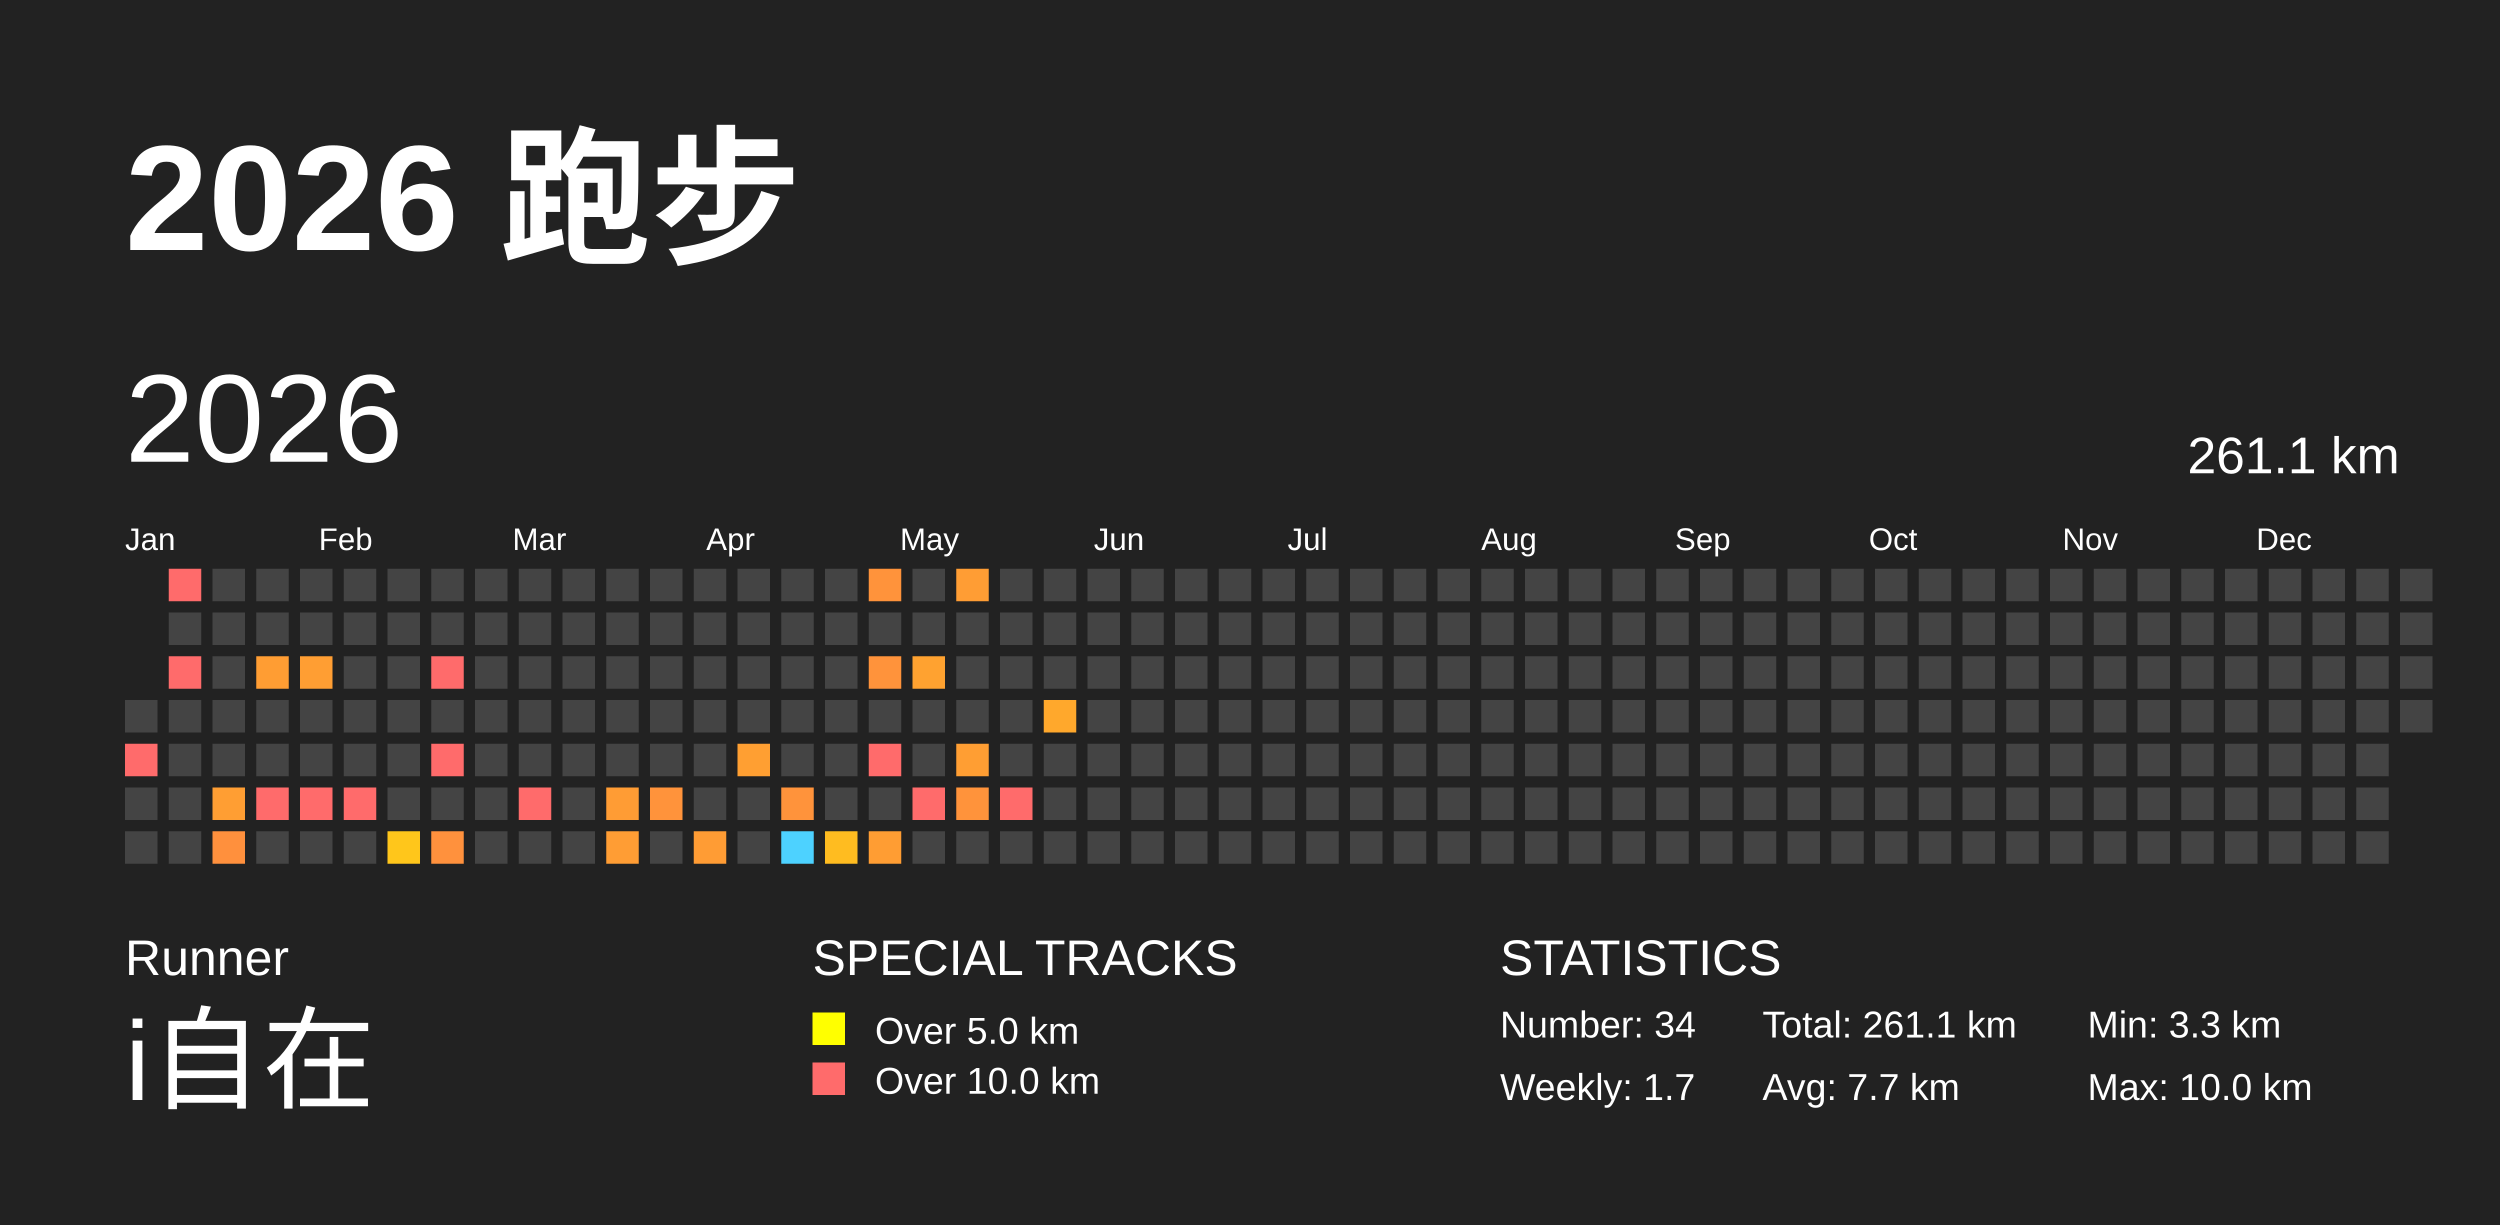
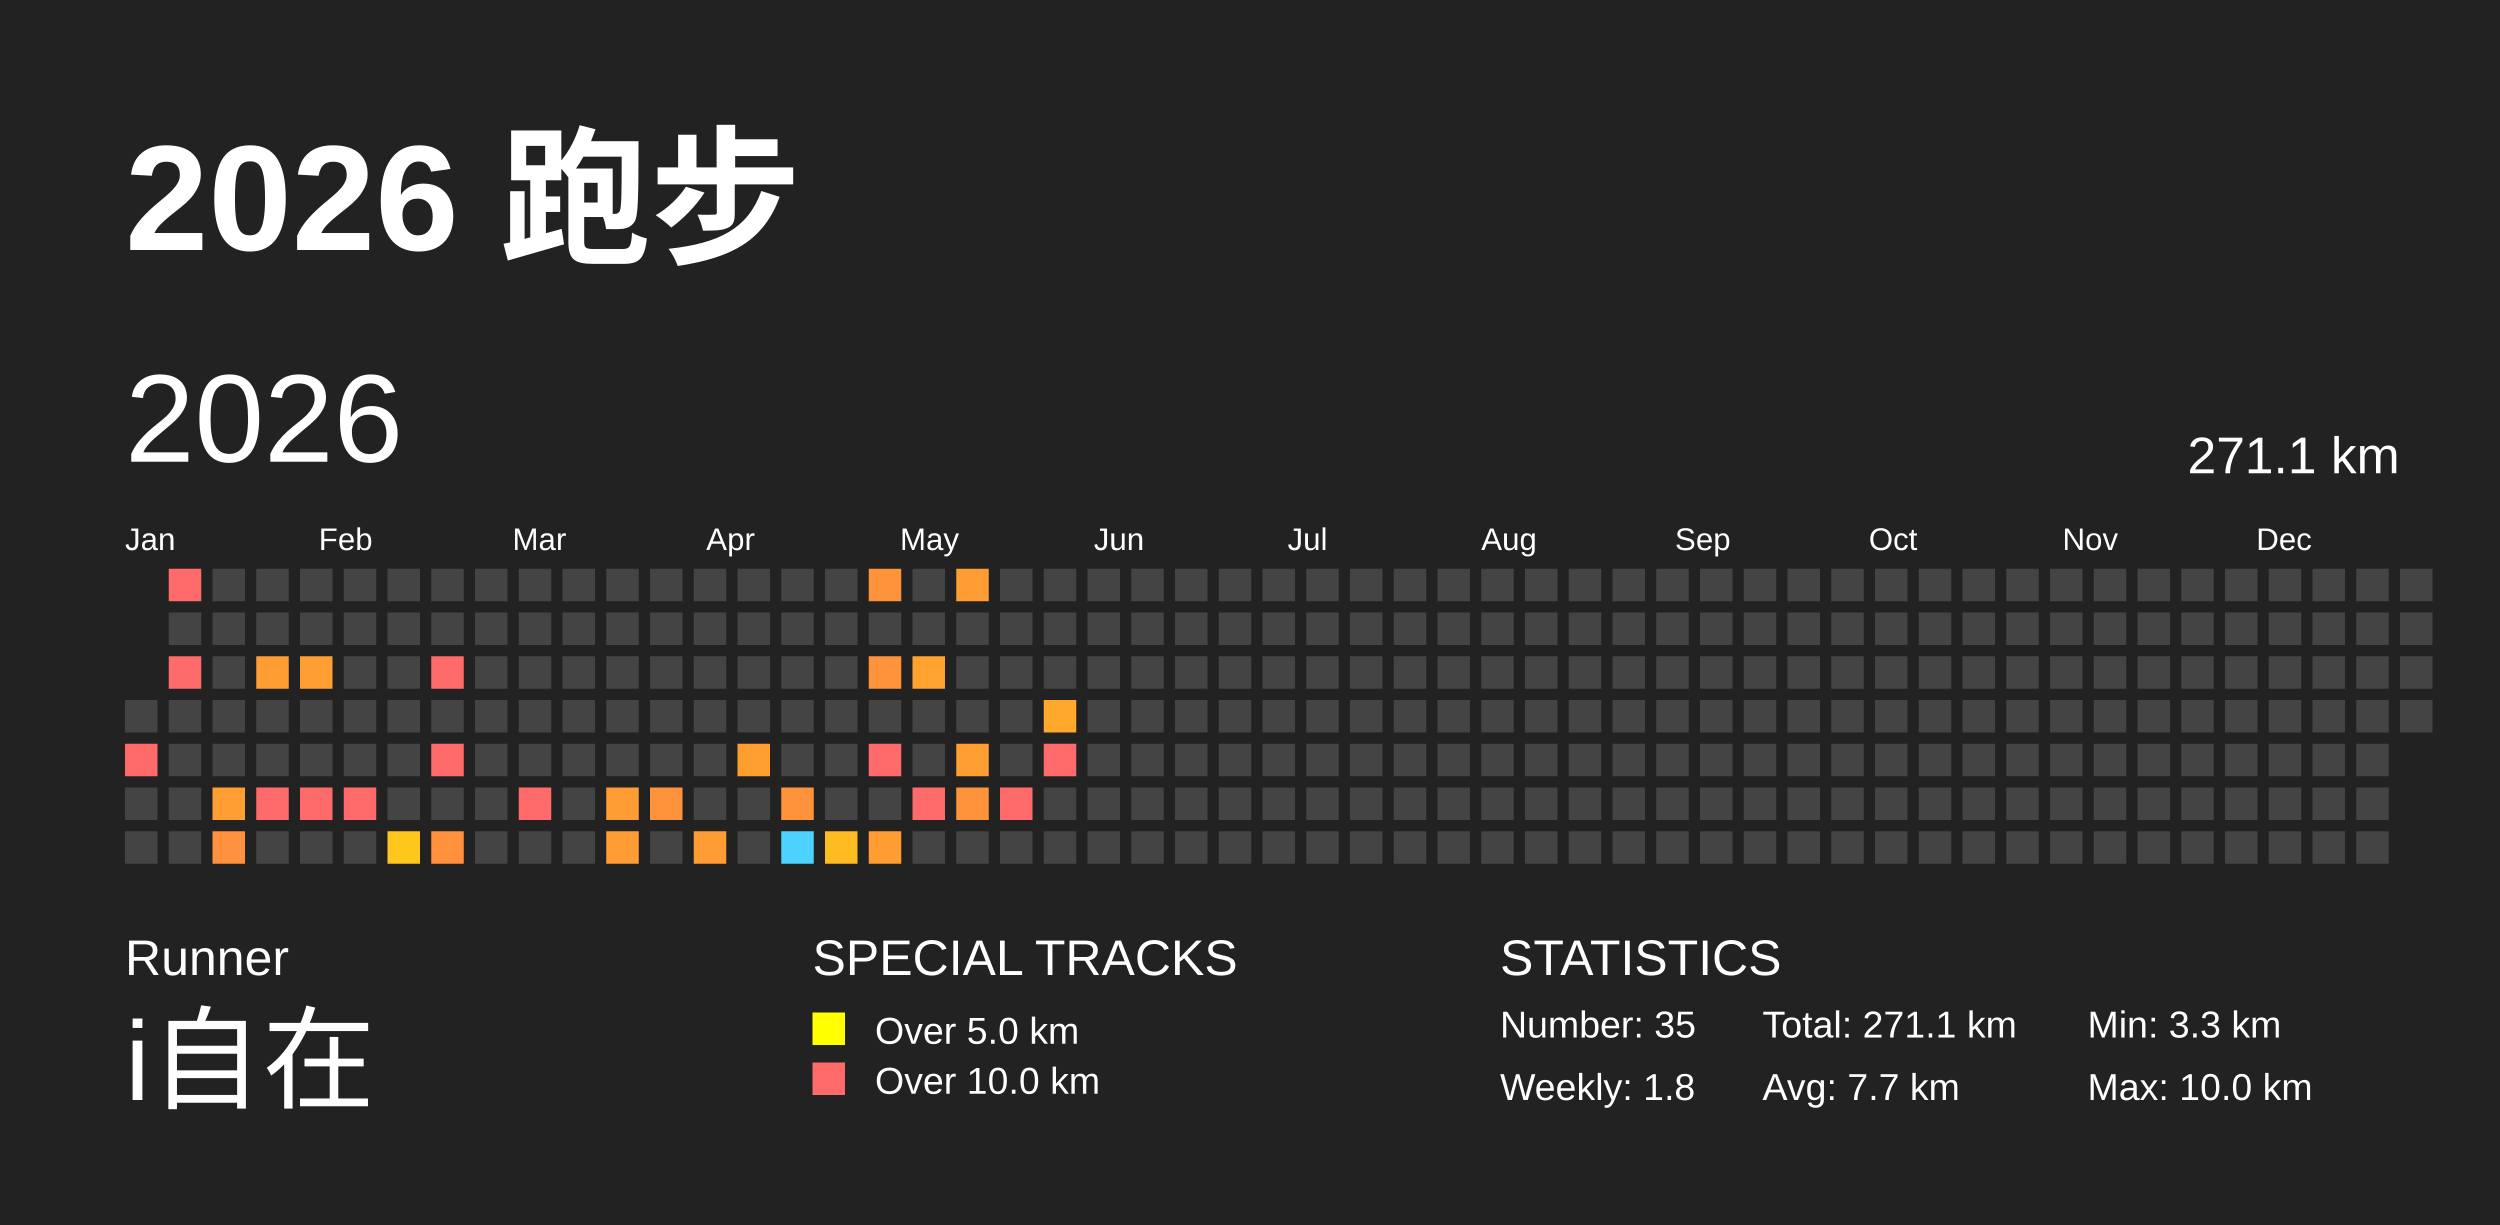
<svg xmlns="http://www.w3.org/2000/svg" baseProfile="full" height="98mm" version="1.1" viewBox="0,0,200,98" width="200mm">
  <defs />
  <rect fill="#222222" height="98" width="200" x="0" y="0" />
  <text fill="#FFFFFF" style="font-size:12px; font-family:Arial; font-weight:bold;" x="10" y="20">2026 跑步</text>
  <text fill="#FFFFFF" style="font-size:4px; font-family:Arial" x="10" y="78">Runner</text>
  <text fill="#FFFFFF" style="font-size:9px; font-family:Arial" x="10" y="88">i自在</text>
  <text fill="#FFFFFF" style="font-size:4px; font-family:Arial" x="65" y="78">SPECIAL TRACKS</text>
  <rect fill="#FFFF00" height="2.6" width="2.6" x="65" y="81" />
  <text fill="#FFFFFF" style="font-size:3px; font-family:Arial" x="70" y="83.5">Over 5.0 km</text>
  <rect fill="#FF6B6B" height="2.6" width="2.6" x="65" y="85" />
  <text fill="#FFFFFF" style="font-size:3px; font-family:Arial" x="70" y="87.5">Over 10.0 km</text>
  <text fill="#FFFFFF" style="font-size:4px; font-family:Arial" x="120" y="78">STATISTICS</text>
-   <text fill="#FFFFFF" style="font-size:3px; font-family:Arial" x="120" y="83">Number: 34</text>
-   <text fill="#FFFFFF" style="font-size:3px; font-family:Arial" x="120" y="88">Weekly: 1.7</text>
-   <text fill="#FFFFFF" style="font-size:3px; font-family:Arial" x="141" y="83">Total: 261.1 km</text>
+   <text fill="#FFFFFF" style="font-size:3px; font-family:Arial" x="120" y="83">Number: 35</text>
+   <text fill="#FFFFFF" style="font-size:3px; font-family:Arial" x="120" y="88">Weekly: 1.8</text>
+   <text fill="#FFFFFF" style="font-size:3px; font-family:Arial" x="141" y="83">Total: 271.1 km</text>
  <text fill="#FFFFFF" style="font-size:3px; font-family:Arial" x="141" y="88">Avg: 7.7 km</text>
  <text fill="#FFFFFF" style="font-size:3px; font-family:Arial" x="167" y="83">Min: 3.3 km</text>
  <text fill="#FFFFFF" style="font-size:3px; font-family:Arial" x="167" y="88">Max: 10.0 km</text>
  <text dominant-baseline="hanging" fill="#FFFFFF" style="font-size:10.0px; font-family:Arial;" x="10" y="30">2026</text>
-   <text dominant-baseline="hanging" fill="#FFFFFF" style="font-size:4.125px; font-family:Arial;" x="175" y="35">261.1 km</text>
+   <text dominant-baseline="hanging" fill="#FFFFFF" style="font-size:4.125px; font-family:Arial;" x="175" y="35">271.1 km</text>
  <text fill="#FFFFFF" style="font-size:2.5px; font-family:Arial" x="10.0" y="44">Jan</text>
  <text fill="#FFFFFF" style="font-size:2.5px; font-family:Arial" x="25.5" y="44">Feb</text>
  <text fill="#FFFFFF" style="font-size:2.5px; font-family:Arial" x="41.0" y="44">Mar</text>
  <text fill="#FFFFFF" style="font-size:2.5px; font-family:Arial" x="56.5" y="44">Apr</text>
  <text fill="#FFFFFF" style="font-size:2.5px; font-family:Arial" x="72.0" y="44">May</text>
  <text fill="#FFFFFF" style="font-size:2.5px; font-family:Arial" x="87.5" y="44">Jun</text>
  <text fill="#FFFFFF" style="font-size:2.5px; font-family:Arial" x="103.0" y="44">Jul</text>
  <text fill="#FFFFFF" style="font-size:2.5px; font-family:Arial" x="118.5" y="44">Aug</text>
  <text fill="#FFFFFF" style="font-size:2.5px; font-family:Arial" x="134.0" y="44">Sep</text>
  <text fill="#FFFFFF" style="font-size:2.5px; font-family:Arial" x="149.5" y="44">Oct</text>
  <text fill="#FFFFFF" style="font-size:2.5px; font-family:Arial" x="165.0" y="44">Nov</text>
  <text fill="#FFFFFF" style="font-size:2.5px; font-family:Arial" x="180.5" y="44">Dec</text>
  <rect fill="#444444" height="2.6" width="2.6" x="10.0" y="56.0" />
  <rect fill="#FF6B6B" height="2.6" width="2.6" x="10.0" y="59.5" />
  <rect fill="#444444" height="2.6" width="2.6" x="10.0" y="63.0" />
  <rect fill="#444444" height="2.6" width="2.6" x="10.0" y="66.5" />
  <rect fill="#FF6B6B" height="2.6" width="2.6" x="13.5" y="45.5" />
  <rect fill="#444444" height="2.6" width="2.6" x="13.5" y="49.0" />
  <rect fill="#FF6B6B" height="2.6" width="2.6" x="13.5" y="52.5" />
  <rect fill="#444444" height="2.6" width="2.6" x="13.5" y="56.0" />
  <rect fill="#444444" height="2.6" width="2.6" x="13.5" y="59.5" />
  <rect fill="#444444" height="2.6" width="2.6" x="13.5" y="63.0" />
  <rect fill="#444444" height="2.6" width="2.6" x="13.5" y="66.5" />
  <rect fill="#444444" height="2.6" width="2.6" x="17.0" y="45.5" />
  <rect fill="#444444" height="2.6" width="2.6" x="17.0" y="49.0" />
  <rect fill="#444444" height="2.6" width="2.6" x="17.0" y="52.5" />
  <rect fill="#444444" height="2.6" width="2.6" x="17.0" y="56.0" />
  <rect fill="#444444" height="2.6" width="2.6" x="17.0" y="59.5" />
  <rect fill="#ff9e33" height="2.6" width="2.6" x="17.0" y="63.0" />
  <rect fill="#ff903d" height="2.6" width="2.6" x="17.0" y="66.5" />
  <rect fill="#444444" height="2.6" width="2.6" x="20.5" y="45.5" />
  <rect fill="#444444" height="2.6" width="2.6" x="20.5" y="49.0" />
  <rect fill="#ff9d33" height="2.6" width="2.6" x="20.5" y="52.5" />
  <rect fill="#444444" height="2.6" width="2.6" x="20.5" y="56.0" />
  <rect fill="#444444" height="2.6" width="2.6" x="20.5" y="59.5" />
  <rect fill="#FF6B6B" height="2.6" width="2.6" x="20.5" y="63.0" />
  <rect fill="#444444" height="2.6" width="2.6" x="20.5" y="66.5" />
  <rect fill="#444444" height="2.6" width="2.6" x="24.0" y="45.5" />
  <rect fill="#444444" height="2.6" width="2.6" x="24.0" y="49.0" />
  <rect fill="#ff9e33" height="2.6" width="2.6" x="24.0" y="52.5" />
  <rect fill="#444444" height="2.6" width="2.6" x="24.0" y="56.0" />
  <rect fill="#444444" height="2.6" width="2.6" x="24.0" y="59.5" />
  <rect fill="#FF6B6B" height="2.6" width="2.6" x="24.0" y="63.0" />
  <rect fill="#444444" height="2.6" width="2.6" x="24.0" y="66.5" />
  <rect fill="#444444" height="2.6" width="2.6" x="27.5" y="45.5" />
  <rect fill="#444444" height="2.6" width="2.6" x="27.5" y="49.0" />
  <rect fill="#444444" height="2.6" width="2.6" x="27.5" y="52.5" />
  <rect fill="#444444" height="2.6" width="2.6" x="27.5" y="56.0" />
  <rect fill="#444444" height="2.6" width="2.6" x="27.5" y="59.5" />
  <rect fill="#FF6B6B" height="2.6" width="2.6" x="27.5" y="63.0" />
  <rect fill="#444444" height="2.6" width="2.6" x="27.5" y="66.5" />
  <rect fill="#444444" height="2.6" width="2.6" x="31.0" y="45.5" />
  <rect fill="#444444" height="2.6" width="2.6" x="31.0" y="49.0" />
  <rect fill="#444444" height="2.6" width="2.6" x="31.0" y="52.5" />
  <rect fill="#444444" height="2.6" width="2.6" x="31.0" y="56.0" />
  <rect fill="#444444" height="2.6" width="2.6" x="31.0" y="59.5" />
  <rect fill="#444444" height="2.6" width="2.6" x="31.0" y="63.0" />
  <rect fill="#ffc61b" height="2.6" width="2.6" x="31.0" y="66.5" />
  <rect fill="#444444" height="2.6" width="2.6" x="34.5" y="45.5" />
  <rect fill="#444444" height="2.6" width="2.6" x="34.5" y="49.0" />
  <rect fill="#FF6B6B" height="2.6" width="2.6" x="34.5" y="52.5" />
  <rect fill="#444444" height="2.6" width="2.6" x="34.5" y="56.0" />
  <rect fill="#FF6B6B" height="2.6" width="2.6" x="34.5" y="59.5" />
  <rect fill="#444444" height="2.6" width="2.6" x="34.5" y="63.0" />
  <rect fill="#ff913d" height="2.6" width="2.6" x="34.5" y="66.5" />
  <rect fill="#444444" height="2.6" width="2.6" x="38.0" y="45.5" />
  <rect fill="#444444" height="2.6" width="2.6" x="38.0" y="49.0" />
  <rect fill="#444444" height="2.6" width="2.6" x="38.0" y="52.5" />
  <rect fill="#444444" height="2.6" width="2.6" x="38.0" y="56.0" />
  <rect fill="#444444" height="2.6" width="2.6" x="38.0" y="59.5" />
  <rect fill="#444444" height="2.6" width="2.6" x="38.0" y="63.0" />
  <rect fill="#444444" height="2.6" width="2.6" x="38.0" y="66.5" />
  <rect fill="#444444" height="2.6" width="2.6" x="41.5" y="45.5" />
  <rect fill="#444444" height="2.6" width="2.6" x="41.5" y="49.0" />
  <rect fill="#444444" height="2.6" width="2.6" x="41.5" y="52.5" />
  <rect fill="#444444" height="2.6" width="2.6" x="41.5" y="56.0" />
  <rect fill="#444444" height="2.6" width="2.6" x="41.5" y="59.5" />
  <rect fill="#FF6B6B" height="2.6" width="2.6" x="41.5" y="63.0" />
  <rect fill="#444444" height="2.6" width="2.6" x="41.5" y="66.5" />
  <rect fill="#444444" height="2.6" width="2.6" x="45.0" y="45.5" />
  <rect fill="#444444" height="2.6" width="2.6" x="45.0" y="49.0" />
  <rect fill="#444444" height="2.6" width="2.6" x="45.0" y="52.5" />
  <rect fill="#444444" height="2.6" width="2.6" x="45.0" y="56.0" />
  <rect fill="#444444" height="2.6" width="2.6" x="45.0" y="59.5" />
  <rect fill="#444444" height="2.6" width="2.6" x="45.0" y="63.0" />
  <rect fill="#444444" height="2.6" width="2.6" x="45.0" y="66.5" />
  <rect fill="#444444" height="2.6" width="2.6" x="48.5" y="45.5" />
  <rect fill="#444444" height="2.6" width="2.6" x="48.5" y="49.0" />
  <rect fill="#444444" height="2.6" width="2.6" x="48.5" y="52.5" />
  <rect fill="#444444" height="2.6" width="2.6" x="48.5" y="56.0" />
  <rect fill="#444444" height="2.6" width="2.6" x="48.5" y="59.5" />
  <rect fill="#ff9c34" height="2.6" width="2.6" x="48.5" y="63.0" />
  <rect fill="#ff9d34" height="2.6" width="2.6" x="48.5" y="66.5" />
  <rect fill="#444444" height="2.6" width="2.6" x="52.0" y="45.5" />
  <rect fill="#444444" height="2.6" width="2.6" x="52.0" y="49.0" />
  <rect fill="#444444" height="2.6" width="2.6" x="52.0" y="52.5" />
  <rect fill="#444444" height="2.6" width="2.6" x="52.0" y="56.0" />
  <rect fill="#444444" height="2.6" width="2.6" x="52.0" y="59.5" />
  <rect fill="#ff933b" height="2.6" width="2.6" x="52.0" y="63.0" />
  <rect fill="#444444" height="2.6" width="2.6" x="52.0" y="66.5" />
  <rect fill="#444444" height="2.6" width="2.6" x="55.5" y="45.5" />
  <rect fill="#444444" height="2.6" width="2.6" x="55.5" y="49.0" />
  <rect fill="#444444" height="2.6" width="2.6" x="55.5" y="52.5" />
  <rect fill="#444444" height="2.6" width="2.6" x="55.5" y="56.0" />
  <rect fill="#444444" height="2.6" width="2.6" x="55.5" y="59.5" />
  <rect fill="#444444" height="2.6" width="2.6" x="55.5" y="63.0" />
  <rect fill="#ff9c34" height="2.6" width="2.6" x="55.5" y="66.5" />
  <rect fill="#444444" height="2.6" width="2.6" x="59.0" y="45.5" />
  <rect fill="#444444" height="2.6" width="2.6" x="59.0" y="49.0" />
  <rect fill="#444444" height="2.6" width="2.6" x="59.0" y="52.5" />
  <rect fill="#444444" height="2.6" width="2.6" x="59.0" y="56.0" />
  <rect fill="#ff9f32" height="2.6" width="2.6" x="59.0" y="59.5" />
  <rect fill="#444444" height="2.6" width="2.6" x="59.0" y="63.0" />
  <rect fill="#444444" height="2.6" width="2.6" x="59.0" y="66.5" />
  <rect fill="#444444" height="2.6" width="2.6" x="62.5" y="45.5" />
  <rect fill="#444444" height="2.6" width="2.6" x="62.5" y="49.0" />
  <rect fill="#444444" height="2.6" width="2.6" x="62.5" y="52.5" />
  <rect fill="#444444" height="2.6" width="2.6" x="62.5" y="56.0" />
  <rect fill="#444444" height="2.6" width="2.6" x="62.5" y="59.5" />
  <rect fill="#ff933b" height="2.6" width="2.6" x="62.5" y="63.0" />
  <rect fill="#4dd2ff" height="2.6" width="2.6" x="62.5" y="66.5" />
  <rect fill="#444444" height="2.6" width="2.6" x="66.0" y="45.5" />
  <rect fill="#444444" height="2.6" width="2.6" x="66.0" y="49.0" />
  <rect fill="#444444" height="2.6" width="2.6" x="66.0" y="52.5" />
  <rect fill="#444444" height="2.6" width="2.6" x="66.0" y="56.0" />
  <rect fill="#444444" height="2.6" width="2.6" x="66.0" y="59.5" />
  <rect fill="#444444" height="2.6" width="2.6" x="66.0" y="63.0" />
  <rect fill="#ffbc20" height="2.6" width="2.6" x="66.0" y="66.5" />
  <rect fill="#ff933b" height="2.6" width="2.6" x="69.5" y="45.5" />
  <rect fill="#444444" height="2.6" width="2.6" x="69.5" y="49.0" />
  <rect fill="#ff933b" height="2.6" width="2.6" x="69.5" y="52.5" />
  <rect fill="#444444" height="2.6" width="2.6" x="69.5" y="56.0" />
  <rect fill="#FF6B6B" height="2.6" width="2.6" x="69.5" y="59.5" />
  <rect fill="#444444" height="2.6" width="2.6" x="69.5" y="63.0" />
  <rect fill="#ff9d33" height="2.6" width="2.6" x="69.5" y="66.5" />
  <rect fill="#444444" height="2.6" width="2.6" x="73.0" y="45.5" />
  <rect fill="#444444" height="2.6" width="2.6" x="73.0" y="49.0" />
  <rect fill="#ffa230" height="2.6" width="2.6" x="73.0" y="52.5" />
  <rect fill="#444444" height="2.6" width="2.6" x="73.0" y="56.0" />
  <rect fill="#444444" height="2.6" width="2.6" x="73.0" y="59.5" />
  <rect fill="#FF6B6B" height="2.6" width="2.6" x="73.0" y="63.0" />
  <rect fill="#444444" height="2.6" width="2.6" x="73.0" y="66.5" />
  <rect fill="#ff9d34" height="2.6" width="2.6" x="76.5" y="45.5" />
  <rect fill="#444444" height="2.6" width="2.6" x="76.5" y="49.0" />
  <rect fill="#444444" height="2.6" width="2.6" x="76.5" y="52.5" />
  <rect fill="#444444" height="2.6" width="2.6" x="76.5" y="56.0" />
  <rect fill="#ff9e33" height="2.6" width="2.6" x="76.5" y="59.5" />
  <rect fill="#ff933b" height="2.6" width="2.6" x="76.5" y="63.0" />
  <rect fill="#444444" height="2.6" width="2.6" x="76.5" y="66.5" />
  <rect fill="#444444" height="2.6" width="2.6" x="80.0" y="45.5" />
  <rect fill="#444444" height="2.6" width="2.6" x="80.0" y="49.0" />
  <rect fill="#444444" height="2.6" width="2.6" x="80.0" y="52.5" />
  <rect fill="#444444" height="2.6" width="2.6" x="80.0" y="56.0" />
  <rect fill="#444444" height="2.6" width="2.6" x="80.0" y="59.5" />
  <rect fill="#FF6B6B" height="2.6" width="2.6" x="80.0" y="63.0" />
  <rect fill="#444444" height="2.6" width="2.6" x="80.0" y="66.5" />
  <rect fill="#444444" height="2.6" width="2.6" x="83.5" y="45.5" />
  <rect fill="#444444" height="2.6" width="2.6" x="83.5" y="49.0" />
  <rect fill="#444444" height="2.6" width="2.6" x="83.5" y="52.5" />
  <rect fill="#ffa82c" height="2.6" width="2.6" x="83.5" y="56.0" />
-   <rect fill="#444444" height="2.6" width="2.6" x="83.5" y="59.5" />
+   <rect fill="#FF6B6B" height="2.6" width="2.6" x="83.5" y="59.5" />
  <rect fill="#444444" height="2.6" width="2.6" x="83.5" y="63.0" />
  <rect fill="#444444" height="2.6" width="2.6" x="83.5" y="66.5" />
  <rect fill="#444444" height="2.6" width="2.6" x="87.0" y="45.5" />
  <rect fill="#444444" height="2.6" width="2.6" x="87.0" y="49.0" />
  <rect fill="#444444" height="2.6" width="2.6" x="87.0" y="52.5" />
  <rect fill="#444444" height="2.6" width="2.6" x="87.0" y="56.0" />
  <rect fill="#444444" height="2.6" width="2.6" x="87.0" y="59.5" />
  <rect fill="#444444" height="2.6" width="2.6" x="87.0" y="63.0" />
  <rect fill="#444444" height="2.6" width="2.6" x="87.0" y="66.5" />
  <rect fill="#444444" height="2.6" width="2.6" x="90.5" y="45.5" />
  <rect fill="#444444" height="2.6" width="2.6" x="90.5" y="49.0" />
  <rect fill="#444444" height="2.6" width="2.6" x="90.5" y="52.5" />
  <rect fill="#444444" height="2.6" width="2.6" x="90.5" y="56.0" />
  <rect fill="#444444" height="2.6" width="2.6" x="90.5" y="59.5" />
  <rect fill="#444444" height="2.6" width="2.6" x="90.5" y="63.0" />
  <rect fill="#444444" height="2.6" width="2.6" x="90.5" y="66.5" />
  <rect fill="#444444" height="2.6" width="2.6" x="94.0" y="45.5" />
  <rect fill="#444444" height="2.6" width="2.6" x="94.0" y="49.0" />
  <rect fill="#444444" height="2.6" width="2.6" x="94.0" y="52.5" />
  <rect fill="#444444" height="2.6" width="2.6" x="94.0" y="56.0" />
  <rect fill="#444444" height="2.6" width="2.6" x="94.0" y="59.5" />
  <rect fill="#444444" height="2.6" width="2.6" x="94.0" y="63.0" />
  <rect fill="#444444" height="2.6" width="2.6" x="94.0" y="66.5" />
  <rect fill="#444444" height="2.6" width="2.6" x="97.5" y="45.5" />
  <rect fill="#444444" height="2.6" width="2.6" x="97.5" y="49.0" />
  <rect fill="#444444" height="2.6" width="2.6" x="97.5" y="52.5" />
  <rect fill="#444444" height="2.6" width="2.6" x="97.5" y="56.0" />
  <rect fill="#444444" height="2.6" width="2.6" x="97.5" y="59.5" />
  <rect fill="#444444" height="2.6" width="2.6" x="97.5" y="63.0" />
  <rect fill="#444444" height="2.6" width="2.6" x="97.5" y="66.5" />
  <rect fill="#444444" height="2.6" width="2.6" x="101.0" y="45.5" />
  <rect fill="#444444" height="2.6" width="2.6" x="101.0" y="49.0" />
  <rect fill="#444444" height="2.6" width="2.6" x="101.0" y="52.5" />
  <rect fill="#444444" height="2.6" width="2.6" x="101.0" y="56.0" />
  <rect fill="#444444" height="2.6" width="2.6" x="101.0" y="59.5" />
  <rect fill="#444444" height="2.6" width="2.6" x="101.0" y="63.0" />
  <rect fill="#444444" height="2.6" width="2.6" x="101.0" y="66.5" />
  <rect fill="#444444" height="2.6" width="2.6" x="104.5" y="45.5" />
  <rect fill="#444444" height="2.6" width="2.6" x="104.5" y="49.0" />
  <rect fill="#444444" height="2.6" width="2.6" x="104.5" y="52.5" />
  <rect fill="#444444" height="2.6" width="2.6" x="104.5" y="56.0" />
  <rect fill="#444444" height="2.6" width="2.6" x="104.5" y="59.5" />
  <rect fill="#444444" height="2.6" width="2.6" x="104.5" y="63.0" />
  <rect fill="#444444" height="2.6" width="2.6" x="104.5" y="66.5" />
  <rect fill="#444444" height="2.6" width="2.6" x="108.0" y="45.5" />
  <rect fill="#444444" height="2.6" width="2.6" x="108.0" y="49.0" />
  <rect fill="#444444" height="2.6" width="2.6" x="108.0" y="52.5" />
  <rect fill="#444444" height="2.6" width="2.6" x="108.0" y="56.0" />
  <rect fill="#444444" height="2.6" width="2.6" x="108.0" y="59.5" />
  <rect fill="#444444" height="2.6" width="2.6" x="108.0" y="63.0" />
  <rect fill="#444444" height="2.6" width="2.6" x="108.0" y="66.5" />
  <rect fill="#444444" height="2.6" width="2.6" x="111.5" y="45.5" />
  <rect fill="#444444" height="2.6" width="2.6" x="111.5" y="49.0" />
  <rect fill="#444444" height="2.6" width="2.6" x="111.5" y="52.5" />
  <rect fill="#444444" height="2.6" width="2.6" x="111.5" y="56.0" />
  <rect fill="#444444" height="2.6" width="2.6" x="111.5" y="59.5" />
  <rect fill="#444444" height="2.6" width="2.6" x="111.5" y="63.0" />
  <rect fill="#444444" height="2.6" width="2.6" x="111.5" y="66.5" />
  <rect fill="#444444" height="2.6" width="2.6" x="115.0" y="45.5" />
  <rect fill="#444444" height="2.6" width="2.6" x="115.0" y="49.0" />
  <rect fill="#444444" height="2.6" width="2.6" x="115.0" y="52.5" />
  <rect fill="#444444" height="2.6" width="2.6" x="115.0" y="56.0" />
  <rect fill="#444444" height="2.6" width="2.6" x="115.0" y="59.5" />
  <rect fill="#444444" height="2.6" width="2.6" x="115.0" y="63.0" />
  <rect fill="#444444" height="2.6" width="2.6" x="115.0" y="66.5" />
  <rect fill="#444444" height="2.6" width="2.6" x="118.5" y="45.5" />
  <rect fill="#444444" height="2.6" width="2.6" x="118.5" y="49.0" />
  <rect fill="#444444" height="2.6" width="2.6" x="118.5" y="52.5" />
  <rect fill="#444444" height="2.6" width="2.6" x="118.5" y="56.0" />
  <rect fill="#444444" height="2.6" width="2.6" x="118.5" y="59.5" />
  <rect fill="#444444" height="2.6" width="2.6" x="118.5" y="63.0" />
  <rect fill="#444444" height="2.6" width="2.6" x="118.5" y="66.5" />
  <rect fill="#444444" height="2.6" width="2.6" x="122.0" y="45.5" />
  <rect fill="#444444" height="2.6" width="2.6" x="122.0" y="49.0" />
  <rect fill="#444444" height="2.6" width="2.6" x="122.0" y="52.5" />
  <rect fill="#444444" height="2.6" width="2.6" x="122.0" y="56.0" />
  <rect fill="#444444" height="2.6" width="2.6" x="122.0" y="59.5" />
  <rect fill="#444444" height="2.6" width="2.6" x="122.0" y="63.0" />
  <rect fill="#444444" height="2.6" width="2.6" x="122.0" y="66.5" />
  <rect fill="#444444" height="2.6" width="2.6" x="125.5" y="45.5" />
  <rect fill="#444444" height="2.6" width="2.6" x="125.5" y="49.0" />
  <rect fill="#444444" height="2.6" width="2.6" x="125.5" y="52.5" />
  <rect fill="#444444" height="2.6" width="2.6" x="125.5" y="56.0" />
  <rect fill="#444444" height="2.6" width="2.6" x="125.5" y="59.5" />
  <rect fill="#444444" height="2.6" width="2.6" x="125.5" y="63.0" />
  <rect fill="#444444" height="2.6" width="2.6" x="125.5" y="66.5" />
  <rect fill="#444444" height="2.6" width="2.6" x="129.0" y="45.5" />
  <rect fill="#444444" height="2.6" width="2.6" x="129.0" y="49.0" />
  <rect fill="#444444" height="2.6" width="2.6" x="129.0" y="52.5" />
  <rect fill="#444444" height="2.6" width="2.6" x="129.0" y="56.0" />
  <rect fill="#444444" height="2.6" width="2.6" x="129.0" y="59.5" />
  <rect fill="#444444" height="2.6" width="2.6" x="129.0" y="63.0" />
  <rect fill="#444444" height="2.6" width="2.6" x="129.0" y="66.5" />
  <rect fill="#444444" height="2.6" width="2.6" x="132.5" y="45.5" />
  <rect fill="#444444" height="2.6" width="2.6" x="132.5" y="49.0" />
  <rect fill="#444444" height="2.6" width="2.6" x="132.5" y="52.5" />
  <rect fill="#444444" height="2.6" width="2.6" x="132.5" y="56.0" />
  <rect fill="#444444" height="2.6" width="2.6" x="132.5" y="59.5" />
  <rect fill="#444444" height="2.6" width="2.6" x="132.5" y="63.0" />
  <rect fill="#444444" height="2.6" width="2.6" x="132.5" y="66.5" />
  <rect fill="#444444" height="2.6" width="2.6" x="136.0" y="45.5" />
  <rect fill="#444444" height="2.6" width="2.6" x="136.0" y="49.0" />
  <rect fill="#444444" height="2.6" width="2.6" x="136.0" y="52.5" />
  <rect fill="#444444" height="2.6" width="2.6" x="136.0" y="56.0" />
  <rect fill="#444444" height="2.6" width="2.6" x="136.0" y="59.5" />
  <rect fill="#444444" height="2.6" width="2.6" x="136.0" y="63.0" />
  <rect fill="#444444" height="2.6" width="2.6" x="136.0" y="66.5" />
  <rect fill="#444444" height="2.6" width="2.6" x="139.5" y="45.5" />
  <rect fill="#444444" height="2.6" width="2.6" x="139.5" y="49.0" />
  <rect fill="#444444" height="2.6" width="2.6" x="139.5" y="52.5" />
  <rect fill="#444444" height="2.6" width="2.6" x="139.5" y="56.0" />
  <rect fill="#444444" height="2.6" width="2.6" x="139.5" y="59.5" />
  <rect fill="#444444" height="2.6" width="2.6" x="139.5" y="63.0" />
  <rect fill="#444444" height="2.6" width="2.6" x="139.5" y="66.5" />
  <rect fill="#444444" height="2.6" width="2.6" x="143.0" y="45.5" />
  <rect fill="#444444" height="2.6" width="2.6" x="143.0" y="49.0" />
  <rect fill="#444444" height="2.6" width="2.6" x="143.0" y="52.5" />
  <rect fill="#444444" height="2.6" width="2.6" x="143.0" y="56.0" />
  <rect fill="#444444" height="2.6" width="2.6" x="143.0" y="59.5" />
  <rect fill="#444444" height="2.6" width="2.6" x="143.0" y="63.0" />
  <rect fill="#444444" height="2.6" width="2.6" x="143.0" y="66.5" />
  <rect fill="#444444" height="2.6" width="2.6" x="146.5" y="45.5" />
  <rect fill="#444444" height="2.6" width="2.6" x="146.5" y="49.0" />
  <rect fill="#444444" height="2.6" width="2.6" x="146.5" y="52.5" />
  <rect fill="#444444" height="2.6" width="2.6" x="146.5" y="56.0" />
  <rect fill="#444444" height="2.6" width="2.6" x="146.5" y="59.5" />
  <rect fill="#444444" height="2.6" width="2.6" x="146.5" y="63.0" />
  <rect fill="#444444" height="2.6" width="2.6" x="146.5" y="66.5" />
  <rect fill="#444444" height="2.6" width="2.6" x="150.0" y="45.5" />
  <rect fill="#444444" height="2.6" width="2.6" x="150.0" y="49.0" />
  <rect fill="#444444" height="2.6" width="2.6" x="150.0" y="52.5" />
  <rect fill="#444444" height="2.6" width="2.6" x="150.0" y="56.0" />
  <rect fill="#444444" height="2.6" width="2.6" x="150.0" y="59.5" />
  <rect fill="#444444" height="2.6" width="2.6" x="150.0" y="63.0" />
  <rect fill="#444444" height="2.6" width="2.6" x="150.0" y="66.5" />
  <rect fill="#444444" height="2.6" width="2.6" x="153.5" y="45.5" />
  <rect fill="#444444" height="2.6" width="2.6" x="153.5" y="49.0" />
  <rect fill="#444444" height="2.6" width="2.6" x="153.5" y="52.5" />
  <rect fill="#444444" height="2.6" width="2.6" x="153.5" y="56.0" />
  <rect fill="#444444" height="2.6" width="2.6" x="153.5" y="59.5" />
  <rect fill="#444444" height="2.6" width="2.6" x="153.5" y="63.0" />
  <rect fill="#444444" height="2.6" width="2.6" x="153.5" y="66.5" />
  <rect fill="#444444" height="2.6" width="2.6" x="157.0" y="45.5" />
  <rect fill="#444444" height="2.6" width="2.6" x="157.0" y="49.0" />
  <rect fill="#444444" height="2.6" width="2.6" x="157.0" y="52.5" />
  <rect fill="#444444" height="2.6" width="2.6" x="157.0" y="56.0" />
  <rect fill="#444444" height="2.6" width="2.6" x="157.0" y="59.5" />
  <rect fill="#444444" height="2.6" width="2.6" x="157.0" y="63.0" />
  <rect fill="#444444" height="2.6" width="2.6" x="157.0" y="66.5" />
  <rect fill="#444444" height="2.6" width="2.6" x="160.5" y="45.5" />
  <rect fill="#444444" height="2.6" width="2.6" x="160.5" y="49.0" />
  <rect fill="#444444" height="2.6" width="2.6" x="160.5" y="52.5" />
  <rect fill="#444444" height="2.6" width="2.6" x="160.5" y="56.0" />
  <rect fill="#444444" height="2.6" width="2.6" x="160.5" y="59.5" />
  <rect fill="#444444" height="2.6" width="2.6" x="160.5" y="63.0" />
  <rect fill="#444444" height="2.6" width="2.6" x="160.5" y="66.5" />
  <rect fill="#444444" height="2.6" width="2.6" x="164.0" y="45.5" />
  <rect fill="#444444" height="2.6" width="2.6" x="164.0" y="49.0" />
  <rect fill="#444444" height="2.6" width="2.6" x="164.0" y="52.5" />
  <rect fill="#444444" height="2.6" width="2.6" x="164.0" y="56.0" />
  <rect fill="#444444" height="2.6" width="2.6" x="164.0" y="59.5" />
  <rect fill="#444444" height="2.6" width="2.6" x="164.0" y="63.0" />
  <rect fill="#444444" height="2.6" width="2.6" x="164.0" y="66.5" />
  <rect fill="#444444" height="2.6" width="2.6" x="167.5" y="45.5" />
  <rect fill="#444444" height="2.6" width="2.6" x="167.5" y="49.0" />
  <rect fill="#444444" height="2.6" width="2.6" x="167.5" y="52.5" />
  <rect fill="#444444" height="2.6" width="2.6" x="167.5" y="56.0" />
  <rect fill="#444444" height="2.6" width="2.6" x="167.5" y="59.5" />
  <rect fill="#444444" height="2.6" width="2.6" x="167.5" y="63.0" />
  <rect fill="#444444" height="2.6" width="2.6" x="167.5" y="66.5" />
  <rect fill="#444444" height="2.6" width="2.6" x="171.0" y="45.5" />
  <rect fill="#444444" height="2.6" width="2.6" x="171.0" y="49.0" />
  <rect fill="#444444" height="2.6" width="2.6" x="171.0" y="52.5" />
  <rect fill="#444444" height="2.6" width="2.6" x="171.0" y="56.0" />
  <rect fill="#444444" height="2.6" width="2.6" x="171.0" y="59.5" />
  <rect fill="#444444" height="2.6" width="2.6" x="171.0" y="63.0" />
  <rect fill="#444444" height="2.6" width="2.6" x="171.0" y="66.5" />
  <rect fill="#444444" height="2.6" width="2.6" x="174.5" y="45.5" />
  <rect fill="#444444" height="2.6" width="2.6" x="174.5" y="49.0" />
  <rect fill="#444444" height="2.6" width="2.6" x="174.5" y="52.5" />
  <rect fill="#444444" height="2.6" width="2.6" x="174.5" y="56.0" />
  <rect fill="#444444" height="2.6" width="2.6" x="174.5" y="59.5" />
  <rect fill="#444444" height="2.6" width="2.6" x="174.5" y="63.0" />
  <rect fill="#444444" height="2.6" width="2.6" x="174.5" y="66.5" />
  <rect fill="#444444" height="2.6" width="2.6" x="178.0" y="45.5" />
  <rect fill="#444444" height="2.6" width="2.6" x="178.0" y="49.0" />
  <rect fill="#444444" height="2.6" width="2.6" x="178.0" y="52.5" />
  <rect fill="#444444" height="2.6" width="2.6" x="178.0" y="56.0" />
  <rect fill="#444444" height="2.6" width="2.6" x="178.0" y="59.5" />
  <rect fill="#444444" height="2.6" width="2.6" x="178.0" y="63.0" />
  <rect fill="#444444" height="2.6" width="2.6" x="178.0" y="66.5" />
  <rect fill="#444444" height="2.6" width="2.6" x="181.5" y="45.5" />
  <rect fill="#444444" height="2.6" width="2.6" x="181.5" y="49.0" />
  <rect fill="#444444" height="2.6" width="2.6" x="181.5" y="52.5" />
  <rect fill="#444444" height="2.6" width="2.6" x="181.5" y="56.0" />
  <rect fill="#444444" height="2.6" width="2.6" x="181.5" y="59.5" />
  <rect fill="#444444" height="2.6" width="2.6" x="181.5" y="63.0" />
  <rect fill="#444444" height="2.6" width="2.6" x="181.5" y="66.5" />
  <rect fill="#444444" height="2.6" width="2.6" x="185.0" y="45.5" />
  <rect fill="#444444" height="2.6" width="2.6" x="185.0" y="49.0" />
  <rect fill="#444444" height="2.6" width="2.6" x="185.0" y="52.5" />
  <rect fill="#444444" height="2.6" width="2.6" x="185.0" y="56.0" />
  <rect fill="#444444" height="2.6" width="2.6" x="185.0" y="59.5" />
  <rect fill="#444444" height="2.6" width="2.6" x="185.0" y="63.0" />
  <rect fill="#444444" height="2.6" width="2.6" x="185.0" y="66.5" />
  <rect fill="#444444" height="2.6" width="2.6" x="188.5" y="45.5" />
  <rect fill="#444444" height="2.6" width="2.6" x="188.5" y="49.0" />
  <rect fill="#444444" height="2.6" width="2.6" x="188.5" y="52.5" />
  <rect fill="#444444" height="2.6" width="2.6" x="188.5" y="56.0" />
  <rect fill="#444444" height="2.6" width="2.6" x="188.5" y="59.5" />
  <rect fill="#444444" height="2.6" width="2.6" x="188.5" y="63.0" />
  <rect fill="#444444" height="2.6" width="2.6" x="188.5" y="66.5" />
  <rect fill="#444444" height="2.6" width="2.6" x="192.0" y="45.5" />
  <rect fill="#444444" height="2.6" width="2.6" x="192.0" y="49.0" />
  <rect fill="#444444" height="2.6" width="2.6" x="192.0" y="52.5" />
  <rect fill="#444444" height="2.6" width="2.6" x="192.0" y="56.0" />
</svg>
